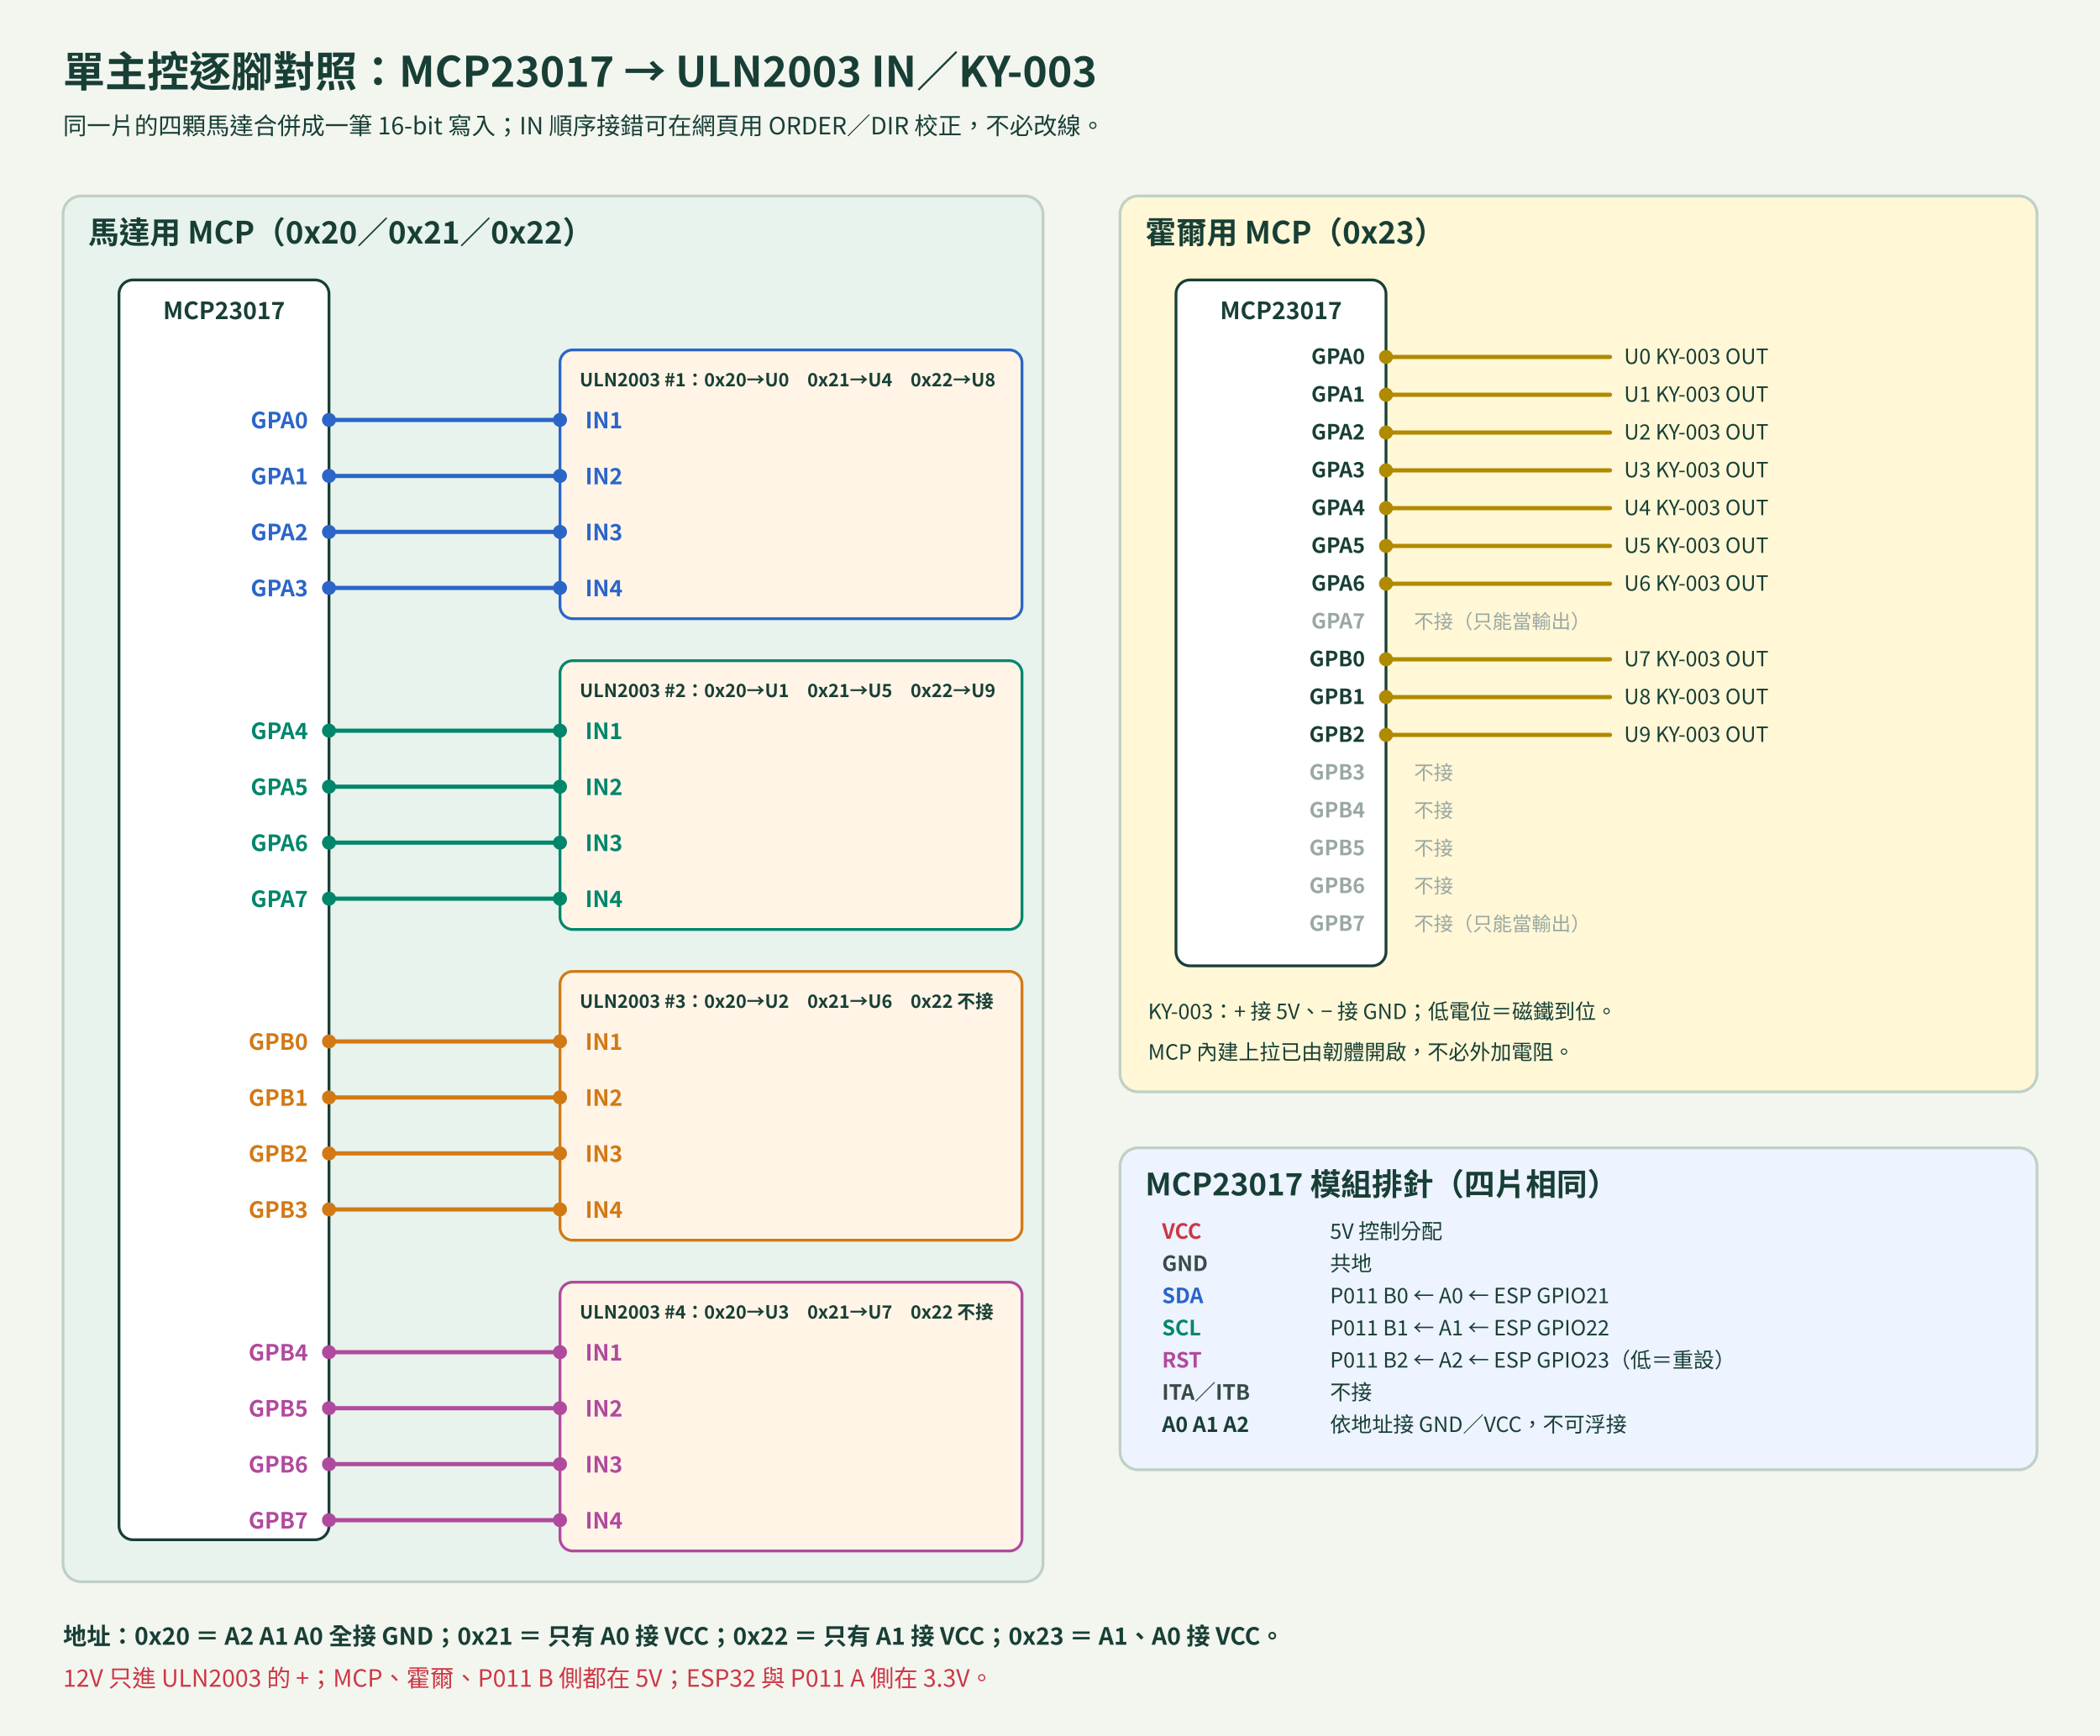
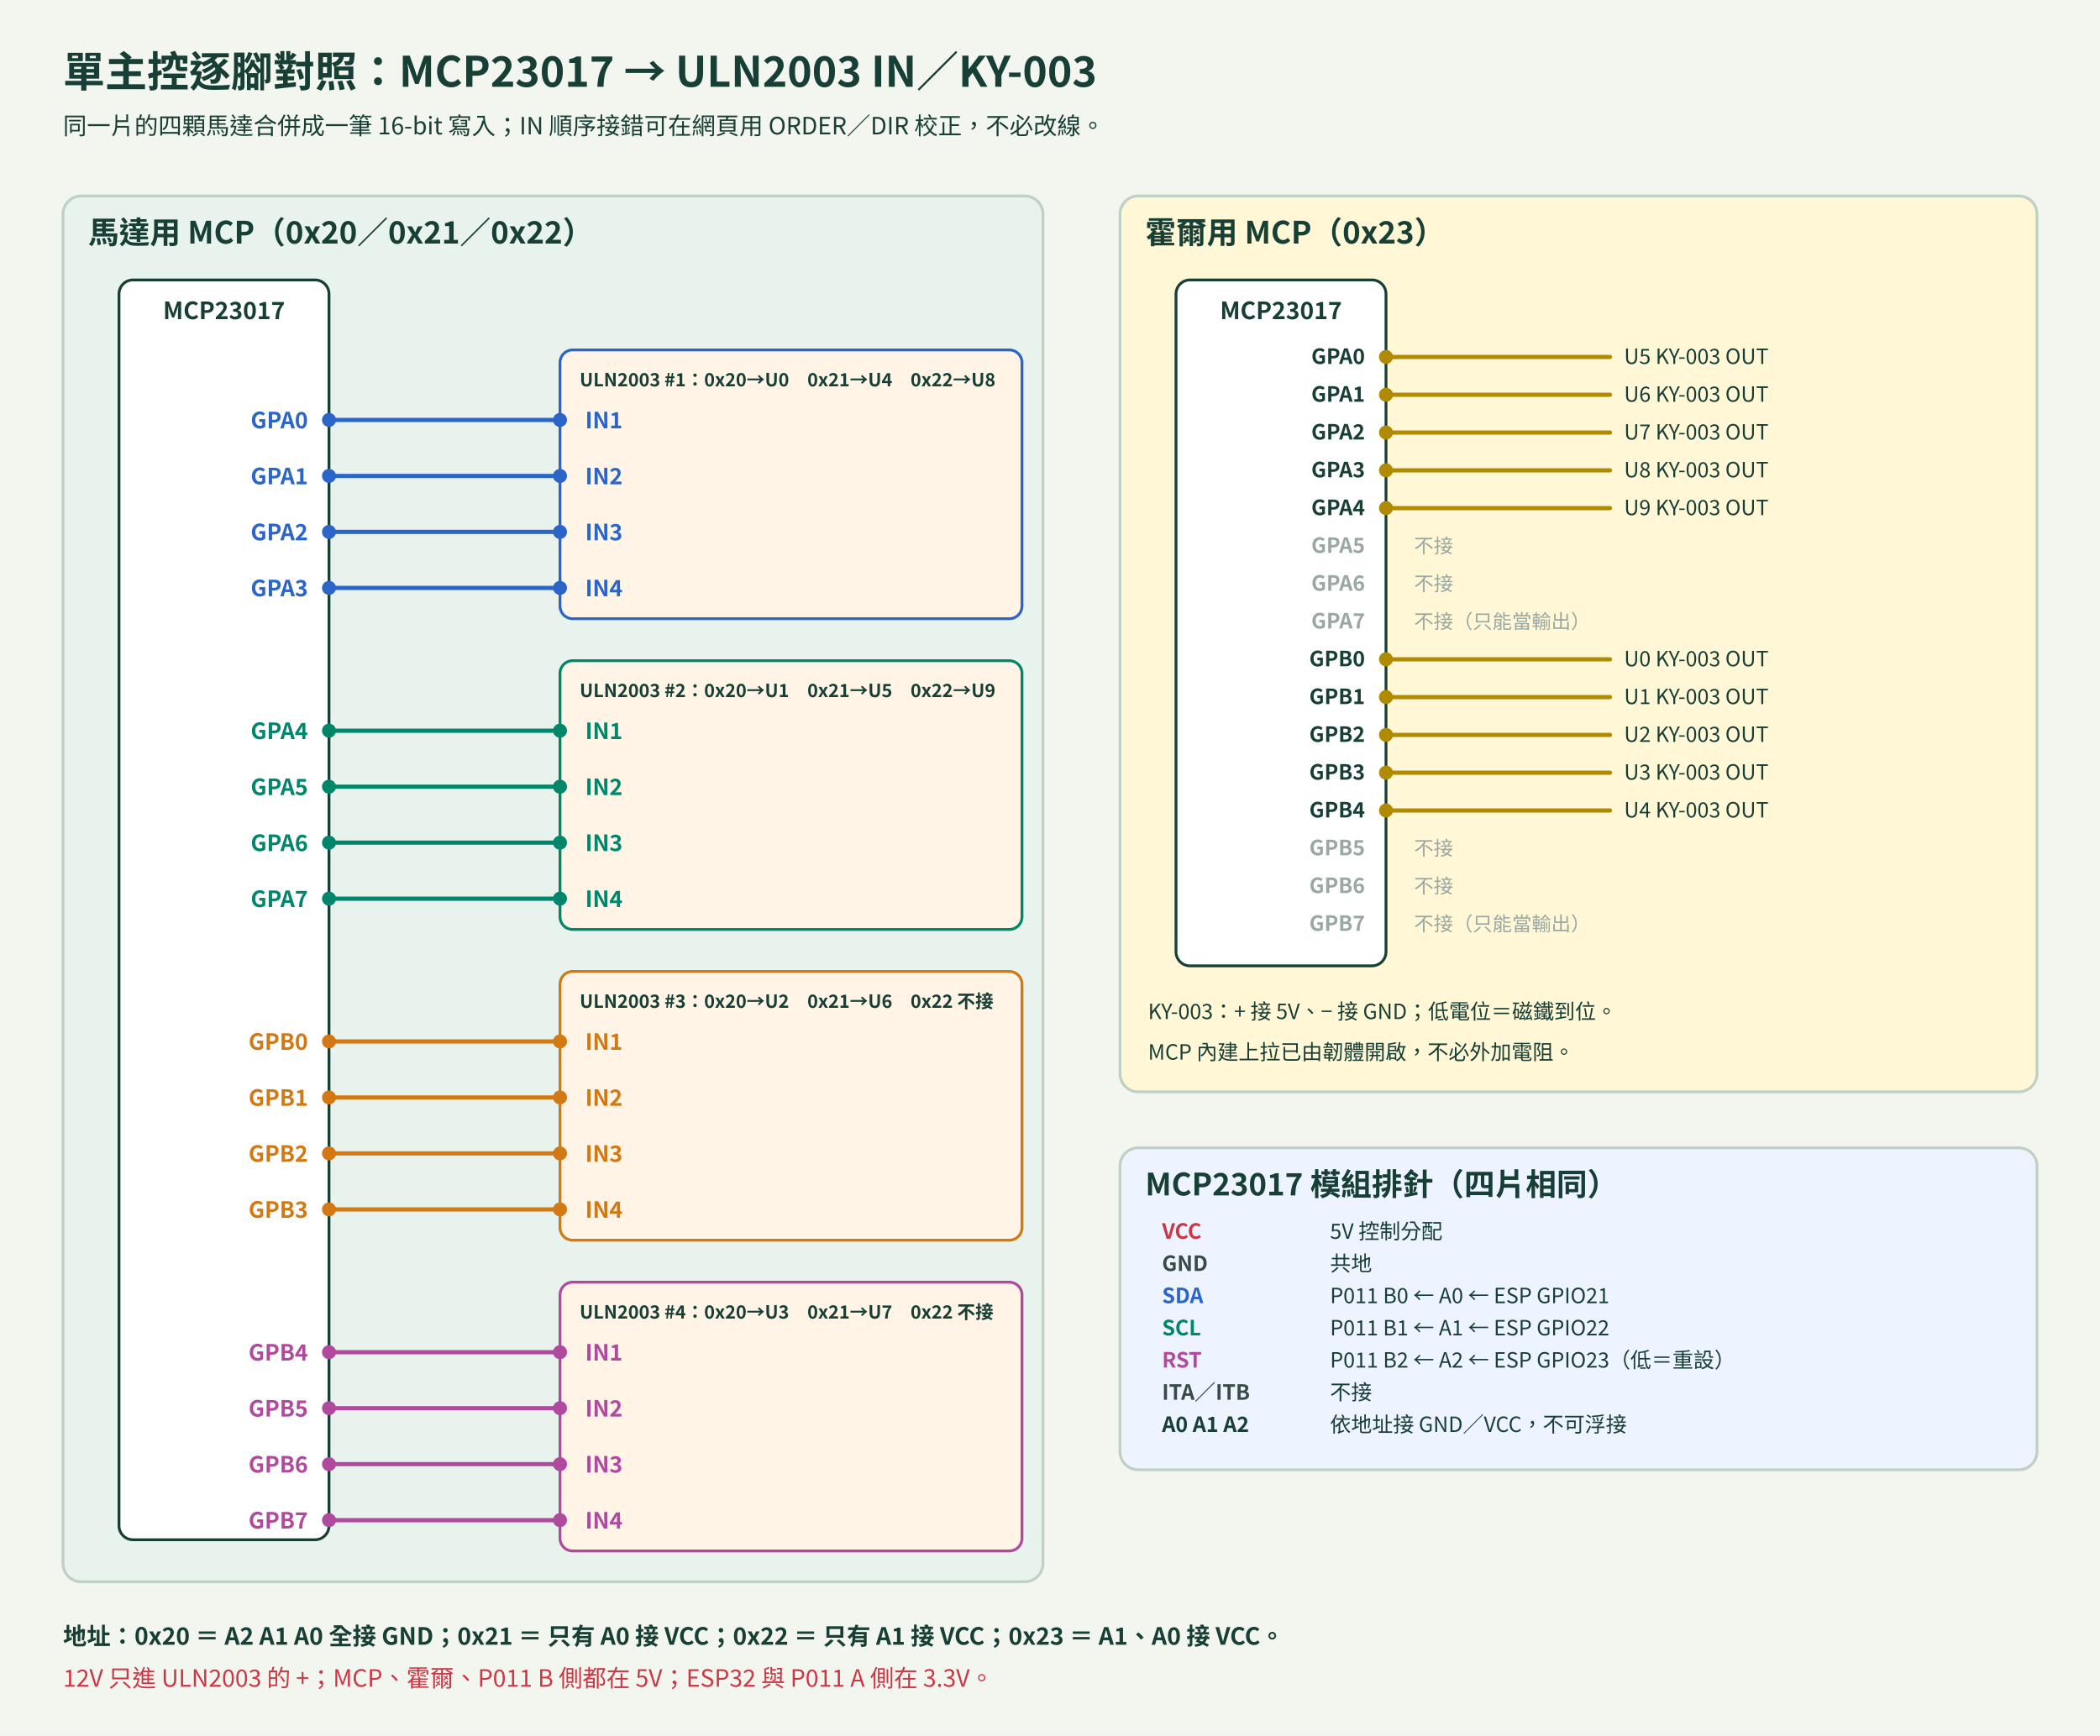
<svg xmlns="http://www.w3.org/2000/svg" viewBox="0 0 1500 1240" role="img" aria-labelledby="title desc">
  <defs>
    <marker id="arrow" viewBox="0 0 10 10" refX="9" refY="5" markerWidth="6" markerHeight="6" orient="auto-start-reverse">
      <path d="M0 0L10 5L0 10z" fill="context-stroke" />
    </marker>
  </defs>
  <style>text{font-family:"Microsoft JhengHei","Noto Sans CJK TC",sans-serif;fill:#183f36}.wire{fill:none;stroke-linejoin:round;stroke-linecap:round}</style>
  <rect width="1500" height="1240" fill="#f3f6ef" />
  <text x="45" y="62" font-size="30" font-weight="bold" text-anchor="start" style="fill:#183f36">單主控逐腳對照：MCP23017 → ULN2003 IN／KY-003</text>
  <text x="45" y="96" font-size="17" font-weight="normal" text-anchor="start" style="fill:#183f36">同一片的四顆馬達合併成一筆 16-bit 寫入；IN 順序接錯可在網頁用 ORDER／DIR 校正，不必改線。</text>
  <rect x="45" y="140" width="700" height="990" rx="13" fill="#e7f3ec" stroke="#bfd0c5" stroke-width="2" />
  <text x="63" y="174" font-size="22" font-weight="bold" text-anchor="start" style="fill:#183f36">馬達用 MCP（0x20／0x21／0x22）</text>
  <rect x="85" y="200" width="150" height="900" rx="10" fill="#fff" stroke="#183f36" stroke-width="2" />
  <text x="160" y="228" font-size="17" font-weight="bold" text-anchor="middle" style="fill:#183f36">MCP23017</text>
  <rect x="400" y="250" width="330" height="192" rx="9" fill="#fff4e6" stroke="#2b65c8" stroke-width="2" />
  <text x="414" y="276" font-size="13" font-weight="bold" text-anchor="start" style="fill:#183f36">ULN2003 #1：0x20→U0　0x21→U4　0x22→U8</text>
  <text x="220" y="306" font-size="16" font-weight="bold" text-anchor="end" style="fill:#2b65c8">GPA0</text>
  <polyline class="wire" points="235,300 400,300" stroke="#2b65c8" stroke-width="3" />
  <circle cx="235" cy="300" r="5" fill="#2b65c8" />
  <circle cx="400" cy="300" r="5" fill="#2b65c8" />
  <text x="418" y="306" font-size="16" font-weight="bold" text-anchor="start" style="fill:#2b65c8">IN1</text>
  <text x="220" y="346" font-size="16" font-weight="bold" text-anchor="end" style="fill:#2b65c8">GPA1</text>
  <polyline class="wire" points="235,340 400,340" stroke="#2b65c8" stroke-width="3" />
  <circle cx="235" cy="340" r="5" fill="#2b65c8" />
  <circle cx="400" cy="340" r="5" fill="#2b65c8" />
  <text x="418" y="346" font-size="16" font-weight="bold" text-anchor="start" style="fill:#2b65c8">IN2</text>
  <text x="220" y="386" font-size="16" font-weight="bold" text-anchor="end" style="fill:#2b65c8">GPA2</text>
  <polyline class="wire" points="235,380 400,380" stroke="#2b65c8" stroke-width="3" />
  <circle cx="235" cy="380" r="5" fill="#2b65c8" />
  <circle cx="400" cy="380" r="5" fill="#2b65c8" />
  <text x="418" y="386" font-size="16" font-weight="bold" text-anchor="start" style="fill:#2b65c8">IN3</text>
  <text x="220" y="426" font-size="16" font-weight="bold" text-anchor="end" style="fill:#2b65c8">GPA3</text>
  <polyline class="wire" points="235,420 400,420" stroke="#2b65c8" stroke-width="3" />
  <circle cx="235" cy="420" r="5" fill="#2b65c8" />
  <circle cx="400" cy="420" r="5" fill="#2b65c8" />
  <text x="418" y="426" font-size="16" font-weight="bold" text-anchor="start" style="fill:#2b65c8">IN4</text>
  <rect x="400" y="472" width="330" height="192" rx="9" fill="#fff4e6" stroke="#00866b" stroke-width="2" />
  <text x="414" y="498" font-size="13" font-weight="bold" text-anchor="start" style="fill:#183f36">ULN2003 #2：0x20→U1　0x21→U5　0x22→U9</text>
  <text x="220" y="528" font-size="16" font-weight="bold" text-anchor="end" style="fill:#00866b">GPA4</text>
  <polyline class="wire" points="235,522 400,522" stroke="#00866b" stroke-width="3" />
  <circle cx="235" cy="522" r="5" fill="#00866b" />
  <circle cx="400" cy="522" r="5" fill="#00866b" />
  <text x="418" y="528" font-size="16" font-weight="bold" text-anchor="start" style="fill:#00866b">IN1</text>
  <text x="220" y="568" font-size="16" font-weight="bold" text-anchor="end" style="fill:#00866b">GPA5</text>
  <polyline class="wire" points="235,562 400,562" stroke="#00866b" stroke-width="3" />
  <circle cx="235" cy="562" r="5" fill="#00866b" />
  <circle cx="400" cy="562" r="5" fill="#00866b" />
  <text x="418" y="568" font-size="16" font-weight="bold" text-anchor="start" style="fill:#00866b">IN2</text>
  <text x="220" y="608" font-size="16" font-weight="bold" text-anchor="end" style="fill:#00866b">GPA6</text>
  <polyline class="wire" points="235,602 400,602" stroke="#00866b" stroke-width="3" />
  <circle cx="235" cy="602" r="5" fill="#00866b" />
  <circle cx="400" cy="602" r="5" fill="#00866b" />
  <text x="418" y="608" font-size="16" font-weight="bold" text-anchor="start" style="fill:#00866b">IN3</text>
  <text x="220" y="648" font-size="16" font-weight="bold" text-anchor="end" style="fill:#00866b">GPA7</text>
  <polyline class="wire" points="235,642 400,642" stroke="#00866b" stroke-width="3" />
  <circle cx="235" cy="642" r="5" fill="#00866b" />
  <circle cx="400" cy="642" r="5" fill="#00866b" />
  <text x="418" y="648" font-size="16" font-weight="bold" text-anchor="start" style="fill:#00866b">IN4</text>
  <rect x="400" y="694" width="330" height="192" rx="9" fill="#fff4e6" stroke="#d27915" stroke-width="2" />
  <text x="414" y="720" font-size="13" font-weight="bold" text-anchor="start" style="fill:#183f36">ULN2003 #3：0x20→U2　0x21→U6　0x22 不接</text>
  <text x="220" y="750" font-size="16" font-weight="bold" text-anchor="end" style="fill:#d27915">GPB0</text>
  <polyline class="wire" points="235,744 400,744" stroke="#d27915" stroke-width="3" />
  <circle cx="235" cy="744" r="5" fill="#d27915" />
  <circle cx="400" cy="744" r="5" fill="#d27915" />
  <text x="418" y="750" font-size="16" font-weight="bold" text-anchor="start" style="fill:#d27915">IN1</text>
  <text x="220" y="790" font-size="16" font-weight="bold" text-anchor="end" style="fill:#d27915">GPB1</text>
  <polyline class="wire" points="235,784 400,784" stroke="#d27915" stroke-width="3" />
  <circle cx="235" cy="784" r="5" fill="#d27915" />
  <circle cx="400" cy="784" r="5" fill="#d27915" />
  <text x="418" y="790" font-size="16" font-weight="bold" text-anchor="start" style="fill:#d27915">IN2</text>
  <text x="220" y="830" font-size="16" font-weight="bold" text-anchor="end" style="fill:#d27915">GPB2</text>
  <polyline class="wire" points="235,824 400,824" stroke="#d27915" stroke-width="3" />
  <circle cx="235" cy="824" r="5" fill="#d27915" />
  <circle cx="400" cy="824" r="5" fill="#d27915" />
  <text x="418" y="830" font-size="16" font-weight="bold" text-anchor="start" style="fill:#d27915">IN3</text>
  <text x="220" y="870" font-size="16" font-weight="bold" text-anchor="end" style="fill:#d27915">GPB3</text>
  <polyline class="wire" points="235,864 400,864" stroke="#d27915" stroke-width="3" />
  <circle cx="235" cy="864" r="5" fill="#d27915" />
  <circle cx="400" cy="864" r="5" fill="#d27915" />
  <text x="418" y="870" font-size="16" font-weight="bold" text-anchor="start" style="fill:#d27915">IN4</text>
  <rect x="400" y="916" width="330" height="192" rx="9" fill="#fff4e6" stroke="#b04a9e" stroke-width="2" />
  <text x="414" y="942" font-size="13" font-weight="bold" text-anchor="start" style="fill:#183f36">ULN2003 #4：0x20→U3　0x21→U7　0x22 不接</text>
  <text x="220" y="972" font-size="16" font-weight="bold" text-anchor="end" style="fill:#b04a9e">GPB4</text>
  <polyline class="wire" points="235,966 400,966" stroke="#b04a9e" stroke-width="3" />
  <circle cx="235" cy="966" r="5" fill="#b04a9e" />
  <circle cx="400" cy="966" r="5" fill="#b04a9e" />
  <text x="418" y="972" font-size="16" font-weight="bold" text-anchor="start" style="fill:#b04a9e">IN1</text>
  <text x="220" y="1012" font-size="16" font-weight="bold" text-anchor="end" style="fill:#b04a9e">GPB5</text>
  <polyline class="wire" points="235,1006 400,1006" stroke="#b04a9e" stroke-width="3" />
  <circle cx="235" cy="1006" r="5" fill="#b04a9e" />
  <circle cx="400" cy="1006" r="5" fill="#b04a9e" />
  <text x="418" y="1012" font-size="16" font-weight="bold" text-anchor="start" style="fill:#b04a9e">IN2</text>
  <text x="220" y="1052" font-size="16" font-weight="bold" text-anchor="end" style="fill:#b04a9e">GPB6</text>
  <polyline class="wire" points="235,1046 400,1046" stroke="#b04a9e" stroke-width="3" />
  <circle cx="235" cy="1046" r="5" fill="#b04a9e" />
  <circle cx="400" cy="1046" r="5" fill="#b04a9e" />
  <text x="418" y="1052" font-size="16" font-weight="bold" text-anchor="start" style="fill:#b04a9e">IN3</text>
  <text x="220" y="1092" font-size="16" font-weight="bold" text-anchor="end" style="fill:#b04a9e">GPB7</text>
  <polyline class="wire" points="235,1086 400,1086" stroke="#b04a9e" stroke-width="3" />
  <circle cx="235" cy="1086" r="5" fill="#b04a9e" />
  <circle cx="400" cy="1086" r="5" fill="#b04a9e" />
  <text x="418" y="1092" font-size="16" font-weight="bold" text-anchor="start" style="fill:#b04a9e">IN4</text>
  <rect x="800" y="140" width="655" height="640" rx="13" fill="#fff7d6" stroke="#bfd0c5" stroke-width="2" />
  <text x="818" y="174" font-size="22" font-weight="bold" text-anchor="start" style="fill:#183f36">霍爾用 MCP（0x23）</text>
  <rect x="840" y="200" width="150" height="490" rx="10" fill="#fff" stroke="#183f36" stroke-width="2" />
  <text x="915" y="228" font-size="17" font-weight="bold" text-anchor="middle" style="fill:#183f36">MCP23017</text>
  <text x="975" y="260" font-size="15" font-weight="bold" text-anchor="end" style="fill:#183f36">GPA0</text>
  <polyline class="wire" points="990,255 1150,255" stroke="#b08a00" stroke-width="3" />
  <circle cx="990" cy="255" r="5" fill="#b08a00" />
-   <text x="1160" y="260" font-size="15" font-weight="normal" text-anchor="start" style="fill:#183f36">U0 KY-003 OUT</text>
+   <text x="1160" y="260" font-size="15" font-weight="normal" text-anchor="start" style="fill:#183f36">U5 KY-003 OUT</text>
  <text x="975" y="287" font-size="15" font-weight="bold" text-anchor="end" style="fill:#183f36">GPA1</text>
  <polyline class="wire" points="990,282 1150,282" stroke="#b08a00" stroke-width="3" />
  <circle cx="990" cy="282" r="5" fill="#b08a00" />
-   <text x="1160" y="287" font-size="15" font-weight="normal" text-anchor="start" style="fill:#183f36">U1 KY-003 OUT</text>
+   <text x="1160" y="287" font-size="15" font-weight="normal" text-anchor="start" style="fill:#183f36">U6 KY-003 OUT</text>
  <text x="975" y="314" font-size="15" font-weight="bold" text-anchor="end" style="fill:#183f36">GPA2</text>
  <polyline class="wire" points="990,309 1150,309" stroke="#b08a00" stroke-width="3" />
  <circle cx="990" cy="309" r="5" fill="#b08a00" />
-   <text x="1160" y="314" font-size="15" font-weight="normal" text-anchor="start" style="fill:#183f36">U2 KY-003 OUT</text>
+   <text x="1160" y="314" font-size="15" font-weight="normal" text-anchor="start" style="fill:#183f36">U7 KY-003 OUT</text>
  <text x="975" y="341" font-size="15" font-weight="bold" text-anchor="end" style="fill:#183f36">GPA3</text>
  <polyline class="wire" points="990,336 1150,336" stroke="#b08a00" stroke-width="3" />
  <circle cx="990" cy="336" r="5" fill="#b08a00" />
-   <text x="1160" y="341" font-size="15" font-weight="normal" text-anchor="start" style="fill:#183f36">U3 KY-003 OUT</text>
+   <text x="1160" y="341" font-size="15" font-weight="normal" text-anchor="start" style="fill:#183f36">U8 KY-003 OUT</text>
  <text x="975" y="368" font-size="15" font-weight="bold" text-anchor="end" style="fill:#183f36">GPA4</text>
  <polyline class="wire" points="990,363 1150,363" stroke="#b08a00" stroke-width="3" />
  <circle cx="990" cy="363" r="5" fill="#b08a00" />
-   <text x="1160" y="368" font-size="15" font-weight="normal" text-anchor="start" style="fill:#183f36">U4 KY-003 OUT</text>
-   <text x="975" y="395" font-size="15" font-weight="bold" text-anchor="end" style="fill:#183f36">GPA5</text>
-   <polyline class="wire" points="990,390 1150,390" stroke="#b08a00" stroke-width="3" />
-   <circle cx="990" cy="390" r="5" fill="#b08a00" />
-   <text x="1160" y="395" font-size="15" font-weight="normal" text-anchor="start" style="fill:#183f36">U5 KY-003 OUT</text>
-   <text x="975" y="422" font-size="15" font-weight="bold" text-anchor="end" style="fill:#183f36">GPA6</text>
-   <polyline class="wire" points="990,417 1150,417" stroke="#b08a00" stroke-width="3" />
-   <circle cx="990" cy="417" r="5" fill="#b08a00" />
-   <text x="1160" y="422" font-size="15" font-weight="normal" text-anchor="start" style="fill:#183f36">U6 KY-003 OUT</text>
+   <text x="1160" y="368" font-size="15" font-weight="normal" text-anchor="start" style="fill:#183f36">U9 KY-003 OUT</text>
+   <text x="975" y="395" font-size="15" font-weight="bold" text-anchor="end" style="fill:#9aa8a3">GPA5</text>
+   <text x="1010" y="395" font-size="14" font-weight="normal" text-anchor="start" style="fill:#9aa8a3">不接</text>
+   <text x="975" y="422" font-size="15" font-weight="bold" text-anchor="end" style="fill:#9aa8a3">GPA6</text>
+   <text x="1010" y="422" font-size="14" font-weight="normal" text-anchor="start" style="fill:#9aa8a3">不接</text>
  <text x="975" y="449" font-size="15" font-weight="bold" text-anchor="end" style="fill:#9aa8a3">GPA7</text>
  <text x="1010" y="449" font-size="14" font-weight="normal" text-anchor="start" style="fill:#9aa8a3">不接（只能當輸出）</text>
  <text x="975" y="476" font-size="15" font-weight="bold" text-anchor="end" style="fill:#183f36">GPB0</text>
  <polyline class="wire" points="990,471 1150,471" stroke="#b08a00" stroke-width="3" />
  <circle cx="990" cy="471" r="5" fill="#b08a00" />
-   <text x="1160" y="476" font-size="15" font-weight="normal" text-anchor="start" style="fill:#183f36">U7 KY-003 OUT</text>
+   <text x="1160" y="476" font-size="15" font-weight="normal" text-anchor="start" style="fill:#183f36">U0 KY-003 OUT</text>
  <text x="975" y="503" font-size="15" font-weight="bold" text-anchor="end" style="fill:#183f36">GPB1</text>
  <polyline class="wire" points="990,498 1150,498" stroke="#b08a00" stroke-width="3" />
  <circle cx="990" cy="498" r="5" fill="#b08a00" />
-   <text x="1160" y="503" font-size="15" font-weight="normal" text-anchor="start" style="fill:#183f36">U8 KY-003 OUT</text>
+   <text x="1160" y="503" font-size="15" font-weight="normal" text-anchor="start" style="fill:#183f36">U1 KY-003 OUT</text>
  <text x="975" y="530" font-size="15" font-weight="bold" text-anchor="end" style="fill:#183f36">GPB2</text>
  <polyline class="wire" points="990,525 1150,525" stroke="#b08a00" stroke-width="3" />
  <circle cx="990" cy="525" r="5" fill="#b08a00" />
-   <text x="1160" y="530" font-size="15" font-weight="normal" text-anchor="start" style="fill:#183f36">U9 KY-003 OUT</text>
-   <text x="975" y="557" font-size="15" font-weight="bold" text-anchor="end" style="fill:#9aa8a3">GPB3</text>
-   <text x="1010" y="557" font-size="14" font-weight="normal" text-anchor="start" style="fill:#9aa8a3">不接</text>
-   <text x="975" y="584" font-size="15" font-weight="bold" text-anchor="end" style="fill:#9aa8a3">GPB4</text>
-   <text x="1010" y="584" font-size="14" font-weight="normal" text-anchor="start" style="fill:#9aa8a3">不接</text>
+   <text x="1160" y="530" font-size="15" font-weight="normal" text-anchor="start" style="fill:#183f36">U2 KY-003 OUT</text>
+   <text x="975" y="557" font-size="15" font-weight="bold" text-anchor="end" style="fill:#183f36">GPB3</text>
+   <polyline class="wire" points="990,552 1150,552" stroke="#b08a00" stroke-width="3" />
+   <circle cx="990" cy="552" r="5" fill="#b08a00" />
+   <text x="1160" y="557" font-size="15" font-weight="normal" text-anchor="start" style="fill:#183f36">U3 KY-003 OUT</text>
+   <text x="975" y="584" font-size="15" font-weight="bold" text-anchor="end" style="fill:#183f36">GPB4</text>
+   <polyline class="wire" points="990,579 1150,579" stroke="#b08a00" stroke-width="3" />
+   <circle cx="990" cy="579" r="5" fill="#b08a00" />
+   <text x="1160" y="584" font-size="15" font-weight="normal" text-anchor="start" style="fill:#183f36">U4 KY-003 OUT</text>
  <text x="975" y="611" font-size="15" font-weight="bold" text-anchor="end" style="fill:#9aa8a3">GPB5</text>
  <text x="1010" y="611" font-size="14" font-weight="normal" text-anchor="start" style="fill:#9aa8a3">不接</text>
  <text x="975" y="638" font-size="15" font-weight="bold" text-anchor="end" style="fill:#9aa8a3">GPB6</text>
  <text x="1010" y="638" font-size="14" font-weight="normal" text-anchor="start" style="fill:#9aa8a3">不接</text>
  <text x="975" y="665" font-size="15" font-weight="bold" text-anchor="end" style="fill:#9aa8a3">GPB7</text>
  <text x="1010" y="665" font-size="14" font-weight="normal" text-anchor="start" style="fill:#9aa8a3">不接（只能當輸出）</text>
  <text x="820" y="728" font-size="15" font-weight="normal" text-anchor="start" style="fill:#183f36">KY-003：+ 接 5V、− 接 GND；低電位＝磁鐵到位。</text>
  <text x="820" y="757" font-size="15" font-weight="normal" text-anchor="start" style="fill:#183f36">MCP 內建上拉已由韌體開啟，不必外加電阻。</text>
  <rect x="800" y="820" width="655" height="230" rx="13" fill="#edf3ff" stroke="#bfd0c5" stroke-width="2" />
  <text x="818" y="854" font-size="22" font-weight="bold" text-anchor="start" style="fill:#183f36">MCP23017 模組排針（四片相同）</text>
  <text x="830" y="885" font-size="15" font-weight="bold" text-anchor="start" style="fill:#cc3746">VCC</text>
  <text x="950" y="885" font-size="15" font-weight="normal" text-anchor="start" style="fill:#183f36">5V 控制分配</text>
  <text x="830" y="908" font-size="15" font-weight="bold" text-anchor="start" style="fill:#384b47">GND</text>
  <text x="950" y="908" font-size="15" font-weight="normal" text-anchor="start" style="fill:#183f36">共地</text>
  <text x="830" y="931" font-size="15" font-weight="bold" text-anchor="start" style="fill:#2b65c8">SDA</text>
  <text x="950" y="931" font-size="15" font-weight="normal" text-anchor="start" style="fill:#183f36">P011 B0 ← A0 ← ESP GPIO21</text>
  <text x="830" y="954" font-size="15" font-weight="bold" text-anchor="start" style="fill:#00866b">SCL</text>
  <text x="950" y="954" font-size="15" font-weight="normal" text-anchor="start" style="fill:#183f36">P011 B1 ← A1 ← ESP GPIO22</text>
  <text x="830" y="977" font-size="15" font-weight="bold" text-anchor="start" style="fill:#b04a9e">RST</text>
  <text x="950" y="977" font-size="15" font-weight="normal" text-anchor="start" style="fill:#183f36">P011 B2 ← A2 ← ESP GPIO23（低＝重設）</text>
  <text x="830" y="1000" font-size="15" font-weight="bold" text-anchor="start" style="fill:#384b47">ITA／ITB</text>
  <text x="950" y="1000" font-size="15" font-weight="normal" text-anchor="start" style="fill:#183f36">不接</text>
  <text x="830" y="1023" font-size="15" font-weight="bold" text-anchor="start" style="fill:#183f36">A0 A1 A2</text>
  <text x="950" y="1023" font-size="15" font-weight="normal" text-anchor="start" style="fill:#183f36">依地址接 GND／VCC，不可浮接</text>
  <text x="45" y="1175" font-size="17" font-weight="bold" text-anchor="start" style="fill:#183f36">地址：0x20 ＝ A2 A1 A0 全接 GND；0x21 ＝ 只有 A0 接 VCC；0x22 ＝ 只有 A1 接 VCC；0x23 ＝ A1、A0 接 VCC。</text>
  <text x="45" y="1205" font-size="17" font-weight="normal" text-anchor="start" style="fill:#cc3746">12V 只進 ULN2003 的 +；MCP、霍爾、P011 B 側都在 5V；ESP32 與 P011 A 側在 3.3V。</text>
</svg>
